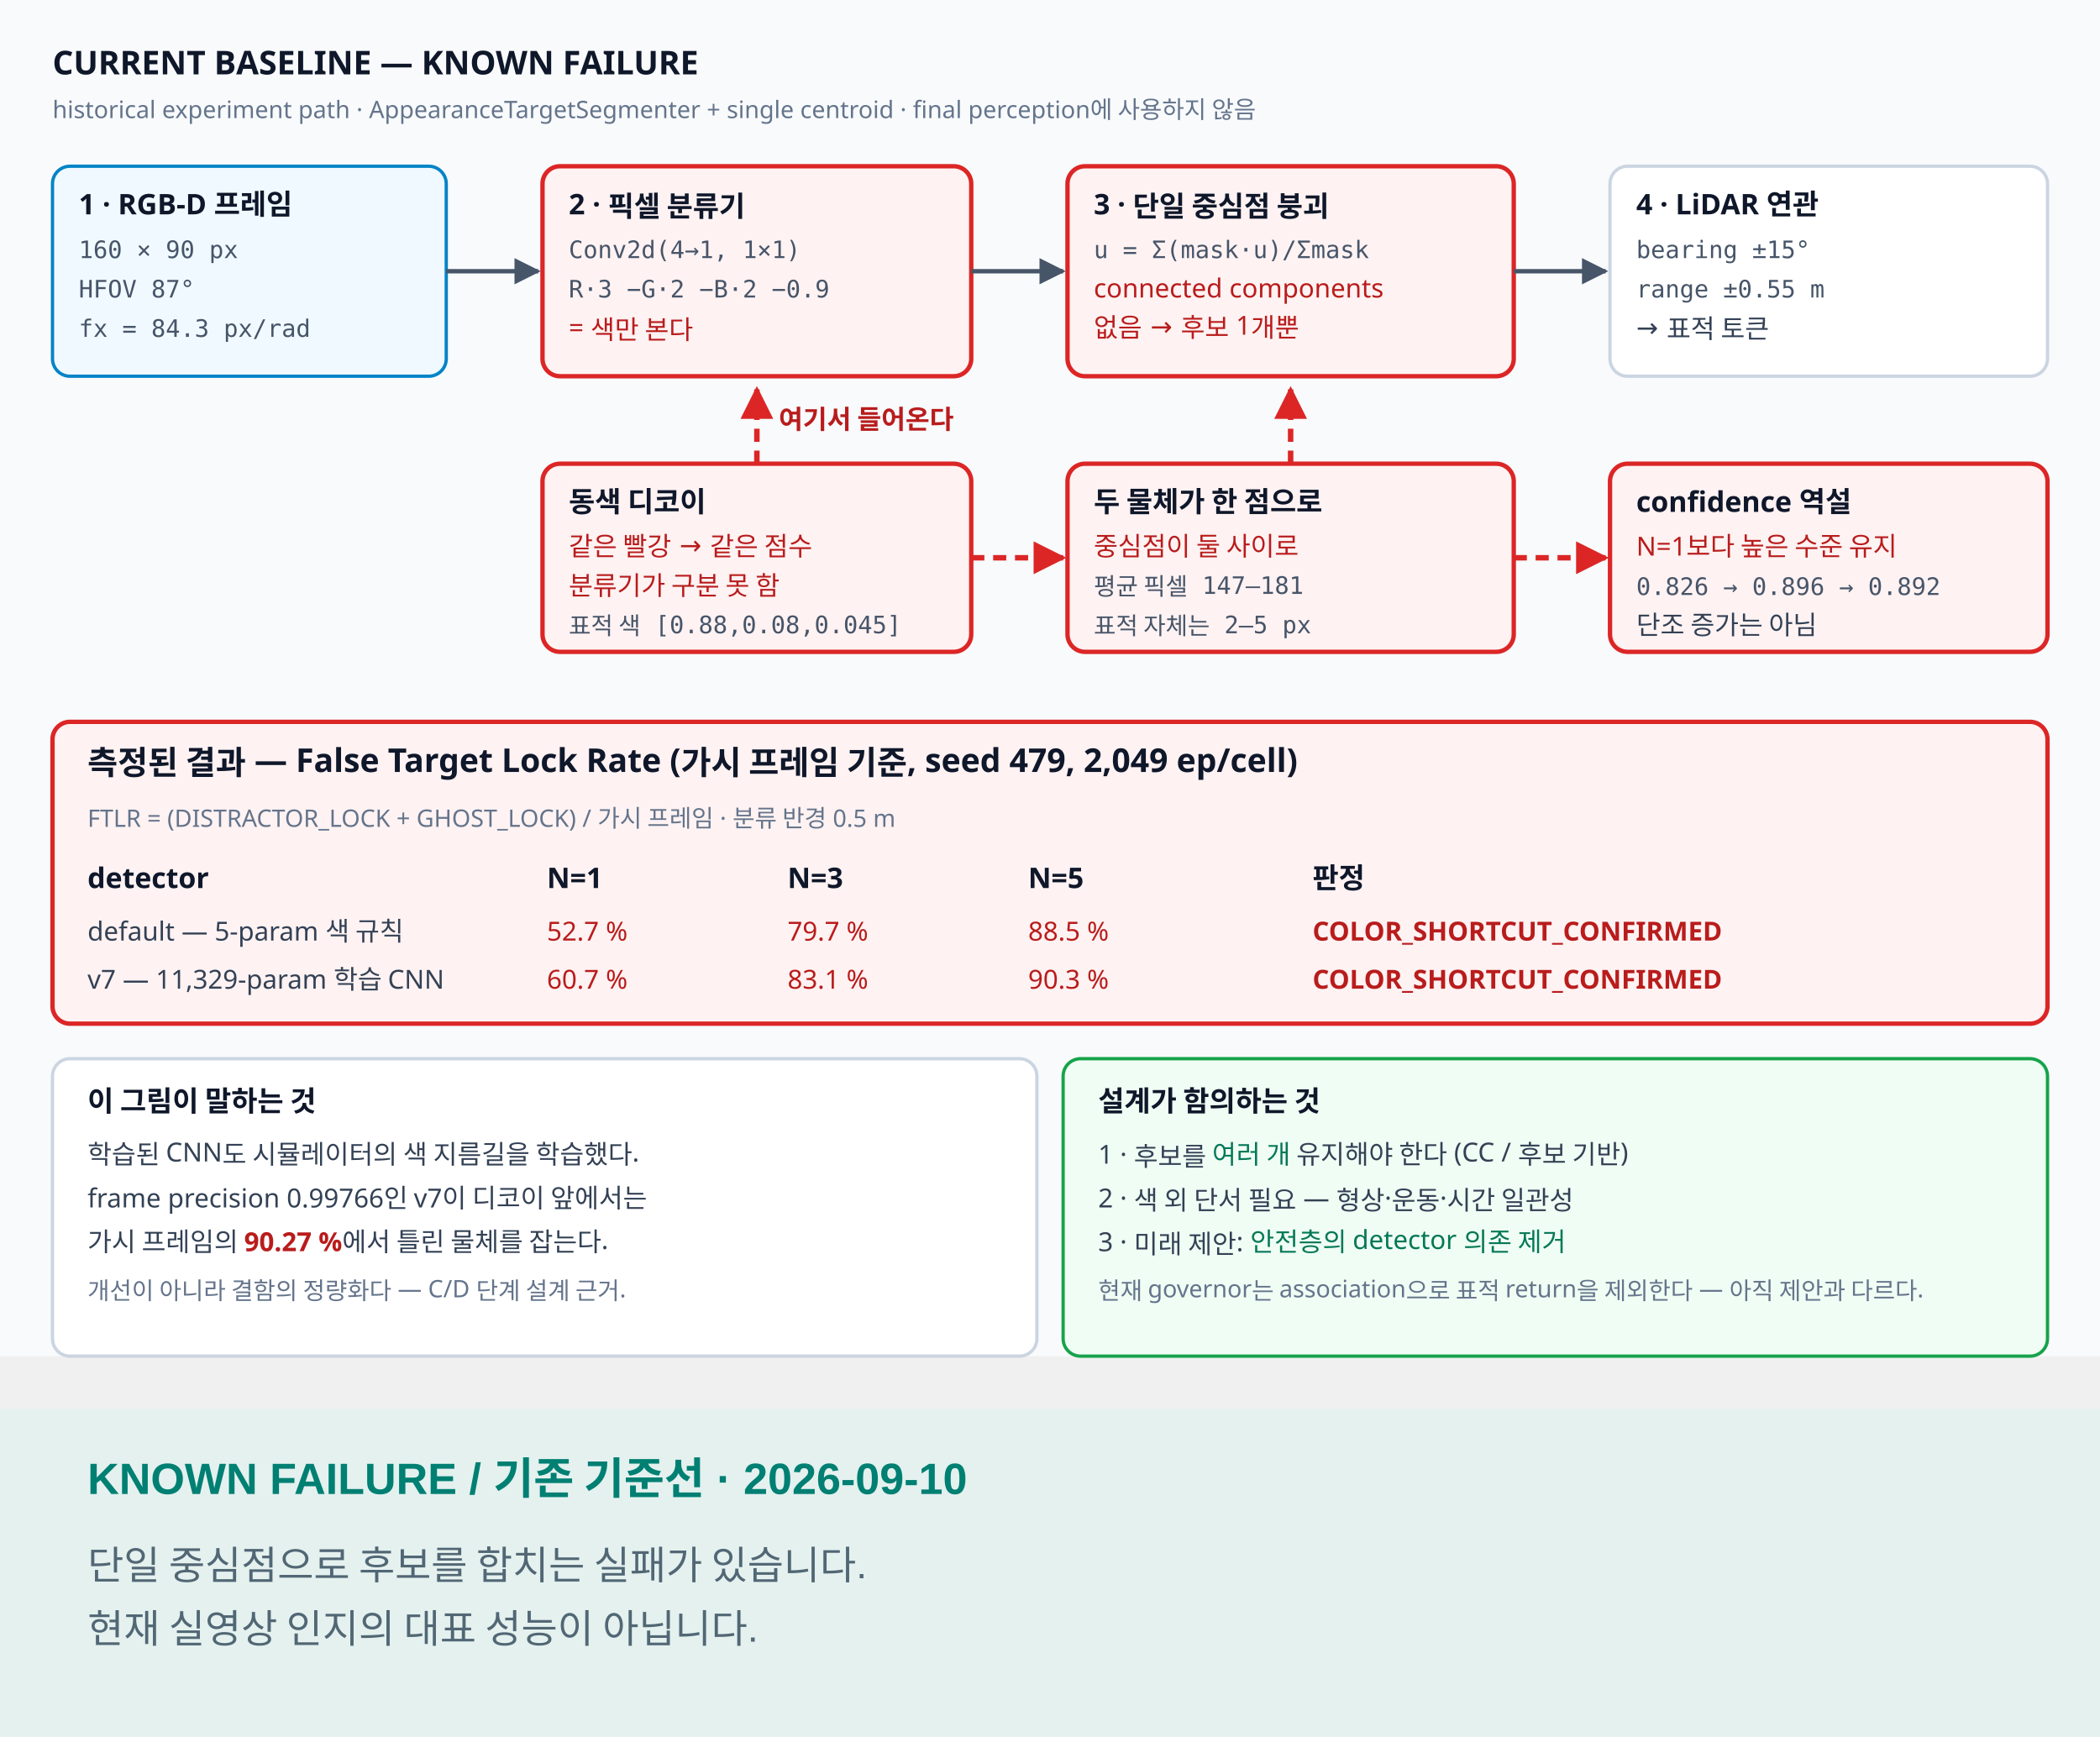
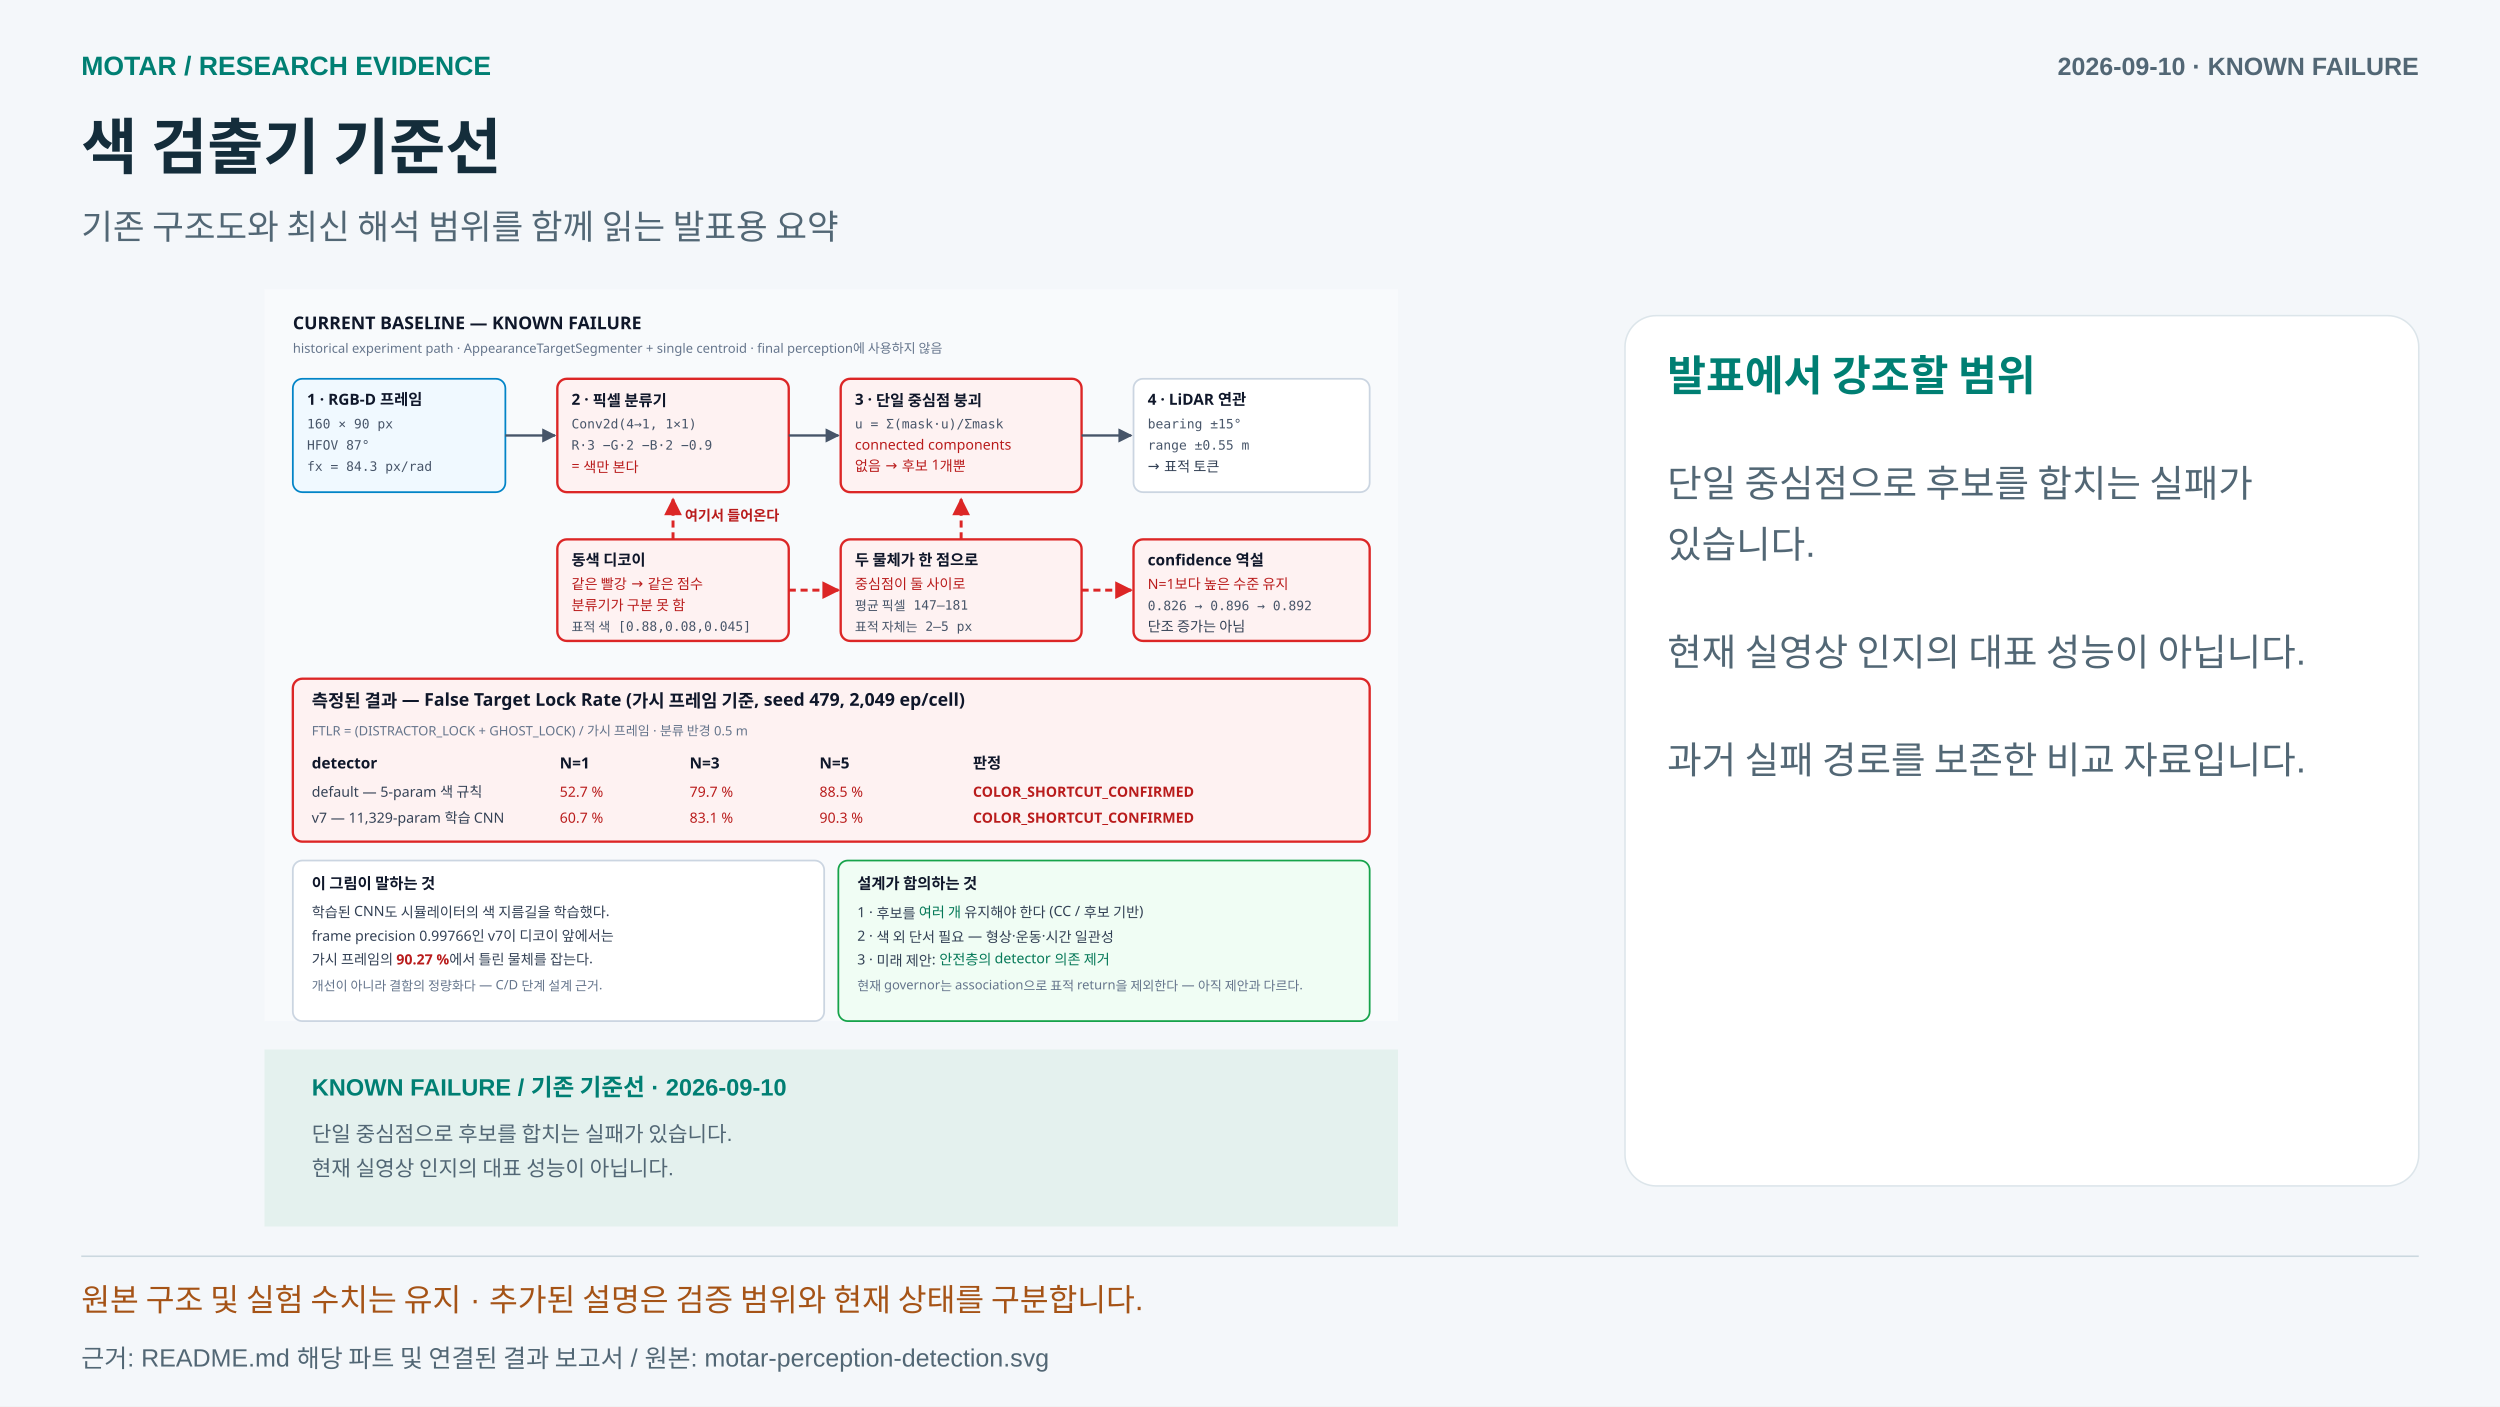
- <svg xmlns="http://www.w3.org/2000/svg" width="960" height="794" viewBox="0 0 960 794" role="img" aria-labelledby="context-title context-desc">
-   <svg viewBox="0 0 960 644" width="960" height="644" role="img" aria-labelledby="pTitle pDesc">
-     <style>
+ <svg xmlns="http://www.w3.org/2000/svg" width="1600" height="900" viewBox="0 0 1600 900" role="img" aria-labelledby="title desc">
+   <rect width="1600" height="900" fill="#f4f7fa" />
+   <g font-family="Arial, Noto Sans CJK KR, sans-serif">
+     <text x="52" y="48" font-size="17" fill="#007f73" font-weight="700" text-anchor="start">MOTAR / RESEARCH EVIDENCE</text>
+     <text x="1548" y="48" font-size="16" fill="#526775" font-weight="700" text-anchor="end">2026-09-10 · KNOWN FAILURE</text>
+     <text x="52" y="108" font-size="39" fill="#142d3b" font-weight="700" text-anchor="start">색 검출기 기준선</text>
+     <text x="52" y="153" font-size="22" fill="#526775" font-weight="400" text-anchor="start">기존 구조도와 최신 해석 범위를 함께 읽는 발표용 요약</text>
+     <svg x="52" y="185" width="960" height="600" viewBox="0 0 960 794" role="img" aria-labelledby="context-title context-desc">
+       <svg viewBox="0 0 960 644" width="960" height="644" role="img" aria-labelledby="pTitle pDesc">
+         <style>
    .t   { font: 600 15px system-ui, sans-serif; fill: #0f172a; }
    .h   { font: 700 13px system-ui, sans-serif; fill: #0f172a; }
    .b   { font: 12px system-ui, sans-serif; fill: #334155; }
    .m   { font: 11px ui-monospace, monospace; fill: #475569; }
    .bad { font: 700 12px system-ui, sans-serif; fill: #b91c1c; }
    .badb{ font: 12px system-ui, sans-serif; fill: #b91c1c; }
    .ok  { font: 12px system-ui, sans-serif; fill: #047857; }
    .cap { font: 11px system-ui, sans-serif; fill: #64748b; }
    .box { fill: #ffffff; stroke: #cbd5e1; stroke-width: 1.5; rx: 8; }
    .boxbad { fill: #fef2f2; stroke: #dc2626; stroke-width: 2; rx: 8; }
    .boxin  { fill: #f0f9ff; stroke: #0284c7; stroke-width: 1.5; rx: 8; }
    .boxout { fill: #f0fdf4; stroke: #16a34a; stroke-width: 1.5; rx: 8; }
    .ar  { stroke: #475569; stroke-width: 2; fill: none; marker-end: url(#a); }
    .arbad { stroke: #dc2626; stroke-width: 2.5; fill: none; marker-end: url(#ab); stroke-dasharray: 6 4; }
  </style>
-     <defs>
-       <marker id="a" viewBox="0 0 10 10" refX="9" refY="5" markerWidth="6" markerHeight="6" orient="auto-start-reverse">
-         <path d="M0,0 L10,5 L0,10 z" fill="#475569" />
-       </marker>
-       <marker id="ab" viewBox="0 0 10 10" refX="9" refY="5" markerWidth="6" markerHeight="6" orient="auto-start-reverse">
-         <path d="M0,0 L10,5 L0,10 z" fill="#dc2626" />
-       </marker>
-     </defs>
-     <rect width="960" height="620" fill="#f8fafc" />
-     <text x="24" y="34" class="t">CURRENT BASELINE — KNOWN FAILURE</text>
-     <text x="24" y="54" class="cap">historical experiment path · AppearanceTargetSegmenter + single centroid · final perception에 사용하지 않음</text>
-     <rect x="24" y="76" width="180" height="96" class="boxin" />
-     <text x="36" y="98" class="h">1 · RGB-D 프레임</text>
-     <text x="36" y="118" class="m">160 × 90 px</text>
-     <text x="36" y="136" class="m">HFOV 87°</text>
-     <text x="36" y="154" class="m">fx = 84.3 px/rad</text>
-     <path d="M204,124 L246,124" class="ar" />
-     <rect x="248" y="76" width="196" height="96" class="boxbad" />
-     <text x="260" y="98" class="h">2 · 픽셀 분류기</text>
-     <text x="260" y="118" class="m">Conv2d(4→1, 1×1)</text>
-     <text x="260" y="136" class="m">R·3 −G·2 −B·2 −0.9</text>
-     <text x="260" y="154" class="badb">= 색만 본다</text>
-     <path d="M444,124 L486,124" class="ar" />
-     <rect x="488" y="76" width="204" height="96" class="boxbad" />
-     <text x="500" y="98" class="h">3 · 단일 중심점 붕괴</text>
-     <text x="500" y="118" class="m">u = Σ(mask·u)/Σmask</text>
-     <text x="500" y="136" class="badb">connected components</text>
-     <text x="500" y="154" class="badb">없음 → 후보 1개뿐</text>
-     <path d="M692,124 L734,124" class="ar" />
-     <rect x="736" y="76" width="200" height="96" class="box" />
-     <text x="748" y="98" class="h">4 · LiDAR 연관</text>
-     <text x="748" y="118" class="m">bearing ±15°</text>
-     <text x="748" y="136" class="m">range ±0.55 m</text>
-     <text x="748" y="154" class="b">→ 표적 토큰</text>
-     <rect x="248" y="212" width="196" height="86" class="boxbad" />
-     <text x="260" y="234" class="h">동색 디코이</text>
-     <text x="260" y="254" class="badb">같은 빨강 → 같은 점수</text>
-     <text x="260" y="272" class="badb">분류기가 구분 못 함</text>
-     <text x="260" y="290" class="m">표적 색 [0.88,0.08,0.045]</text>
-     <path d="M346,212 L346,178" class="arbad" />
-     <text x="356" y="196" class="bad">여기서 들어온다</text>
-     <rect x="488" y="212" width="204" height="86" class="boxbad" />
-     <text x="500" y="234" class="h">두 물체가 한 점으로</text>
-     <text x="500" y="254" class="badb">중심점이 둘 사이로</text>
-     <text x="500" y="272" class="m">평균 픽셀 147–181</text>
-     <text x="500" y="290" class="m">표적 자체는 2–5 px</text>
-     <path d="M444,255 L486,255" class="arbad" />
-     <path d="M590,212 L590,178" class="arbad" />
-     <rect x="736" y="212" width="200" height="86" class="boxbad" />
-     <text x="748" y="234" class="h">confidence 역설</text>
-     <text x="748" y="254" class="badb">N=1보다 높은 수준 유지</text>
-     <text x="748" y="272" class="m">0.826 → 0.896 → 0.892</text>
-     <text x="748" y="290" class="b">단조 증가는 아님</text>
-     <path d="M692,255 L734,255" class="arbad" />
-     <rect x="24" y="330" width="912" height="138" class="boxbad" />
-     <text x="40" y="354" class="t">측정된 결과 — False Target Lock Rate (가시 프레임 기준, seed 479, 2,049 ep/cell)</text>
-     <text x="40" y="378" class="cap">FTLR = (DISTRACTOR_LOCK + GHOST_LOCK) / 가시 프레임 · 분류 반경 0.5 m</text>
-     <text x="40" y="406" class="h">detector</text>
-     <text x="250" y="406" class="h">N=1</text>
-     <text x="360" y="406" class="h">N=3</text>
-     <text x="470" y="406" class="h">N=5</text>
-     <text x="600" y="406" class="h">판정</text>
-     <text x="40" y="430" class="b">default — 5-param 색 규칙</text>
-     <text x="250" y="430" class="badb">52.7 %</text>
-     <text x="360" y="430" class="badb">79.7 %</text>
-     <text x="470" y="430" class="badb">88.5 %</text>
-     <text x="600" y="430" class="bad">COLOR_SHORTCUT_CONFIRMED</text>
-     <text x="40" y="452" class="b">v7 — 11,329-param 학습 CNN</text>
-     <text x="250" y="452" class="badb">60.7 %</text>
-     <text x="360" y="452" class="badb">83.1 %</text>
-     <text x="470" y="452" class="badb">90.3 %</text>
-     <text x="600" y="452" class="bad">COLOR_SHORTCUT_CONFIRMED</text>
-     <rect x="24" y="484" width="450" height="136" class="box" />
-     <text x="40" y="508" class="h">이 그림이 말하는 것</text>
-     <text x="40" y="532" class="b">학습된 CNN도 시뮬레이터의 색 지름길을 학습했다.</text>
-     <text x="40" y="552" class="b">frame precision 0.99766인 v7이 디코이 앞에서는</text>
-     <text x="40" y="572" class="b">가시 프레임의 <tspan class="bad">90.27 %</tspan>에서 틀린 물체를 잡는다.</text>
-     <text x="40" y="594" class="cap">개선이 아니라 결함의 정량화다 — C/D 단계 설계 근거.</text>
-     <rect x="486" y="484" width="450" height="136" class="boxout" />
-     <text x="502" y="508" class="h">설계가 함의하는 것</text>
-     <text x="502" y="532" class="b">1 · 후보를 <tspan class="ok">여러 개</tspan> 유지해야 한다 (CC / 후보 기반)</text>
-     <text x="502" y="552" class="b">2 · 색 외 단서 필요 — 형상·운동·시간 일관성</text>
-     <text x="502" y="572" class="b">3 · 미래 제안: <tspan class="ok">안전층의 detector 의존 제거</tspan>
-     </text>
-     <text x="502" y="594" class="cap">현재 governor는 association으로 표적 return을 제외한다 — 아직 제안과 다르다.</text>
-   </svg>
-   <rect y="644" width="960" height="150" fill="#e4f1ee" />
-   <g font-family="Arial, Noto Sans CJK KR, sans-serif">
-     <text x="40" y="683" font-size="20" fill="#007f73" font-weight="700">KNOWN FAILURE / 기존 기준선 · 2026-09-10</text>
-     <text x="40" y="722" font-size="18" fill="#526775">단일 중심점으로 후보를 합치는 실패가 있습니다.</text>
-     <text x="40" y="751" font-size="18" fill="#526775">현재 실영상 인지의 대표 성능이 아닙니다.</text>
+         <defs>
+           <marker id="a" viewBox="0 0 10 10" refX="9" refY="5" markerWidth="6" markerHeight="6" orient="auto-start-reverse">
+             <path d="M0,0 L10,5 L0,10 z" fill="#475569" />
+           </marker>
+           <marker id="ab" viewBox="0 0 10 10" refX="9" refY="5" markerWidth="6" markerHeight="6" orient="auto-start-reverse">
+             <path d="M0,0 L10,5 L0,10 z" fill="#dc2626" />
+           </marker>
+         </defs>
+         <rect width="960" height="620" fill="#f8fafc" />
+         <text x="24" y="34" class="t">CURRENT BASELINE — KNOWN FAILURE</text>
+         <text x="24" y="54" class="cap">historical experiment path · AppearanceTargetSegmenter + single centroid · final perception에 사용하지 않음</text>
+         <rect x="24" y="76" width="180" height="96" class="boxin" />
+         <text x="36" y="98" class="h">1 · RGB-D 프레임</text>
+         <text x="36" y="118" class="m">160 × 90 px</text>
+         <text x="36" y="136" class="m">HFOV 87°</text>
+         <text x="36" y="154" class="m">fx = 84.3 px/rad</text>
+         <path d="M204,124 L246,124" class="ar" />
+         <rect x="248" y="76" width="196" height="96" class="boxbad" />
+         <text x="260" y="98" class="h">2 · 픽셀 분류기</text>
+         <text x="260" y="118" class="m">Conv2d(4→1, 1×1)</text>
+         <text x="260" y="136" class="m">R·3 −G·2 −B·2 −0.9</text>
+         <text x="260" y="154" class="badb">= 색만 본다</text>
+         <path d="M444,124 L486,124" class="ar" />
+         <rect x="488" y="76" width="204" height="96" class="boxbad" />
+         <text x="500" y="98" class="h">3 · 단일 중심점 붕괴</text>
+         <text x="500" y="118" class="m">u = Σ(mask·u)/Σmask</text>
+         <text x="500" y="136" class="badb">connected components</text>
+         <text x="500" y="154" class="badb">없음 → 후보 1개뿐</text>
+         <path d="M692,124 L734,124" class="ar" />
+         <rect x="736" y="76" width="200" height="96" class="box" />
+         <text x="748" y="98" class="h">4 · LiDAR 연관</text>
+         <text x="748" y="118" class="m">bearing ±15°</text>
+         <text x="748" y="136" class="m">range ±0.55 m</text>
+         <text x="748" y="154" class="b">→ 표적 토큰</text>
+         <rect x="248" y="212" width="196" height="86" class="boxbad" />
+         <text x="260" y="234" class="h">동색 디코이</text>
+         <text x="260" y="254" class="badb">같은 빨강 → 같은 점수</text>
+         <text x="260" y="272" class="badb">분류기가 구분 못 함</text>
+         <text x="260" y="290" class="m">표적 색 [0.88,0.08,0.045]</text>
+         <path d="M346,212 L346,178" class="arbad" />
+         <text x="356" y="196" class="bad">여기서 들어온다</text>
+         <rect x="488" y="212" width="204" height="86" class="boxbad" />
+         <text x="500" y="234" class="h">두 물체가 한 점으로</text>
+         <text x="500" y="254" class="badb">중심점이 둘 사이로</text>
+         <text x="500" y="272" class="m">평균 픽셀 147–181</text>
+         <text x="500" y="290" class="m">표적 자체는 2–5 px</text>
+         <path d="M444,255 L486,255" class="arbad" />
+         <path d="M590,212 L590,178" class="arbad" />
+         <rect x="736" y="212" width="200" height="86" class="boxbad" />
+         <text x="748" y="234" class="h">confidence 역설</text>
+         <text x="748" y="254" class="badb">N=1보다 높은 수준 유지</text>
+         <text x="748" y="272" class="m">0.826 → 0.896 → 0.892</text>
+         <text x="748" y="290" class="b">단조 증가는 아님</text>
+         <path d="M692,255 L734,255" class="arbad" />
+         <rect x="24" y="330" width="912" height="138" class="boxbad" />
+         <text x="40" y="354" class="t">측정된 결과 — False Target Lock Rate (가시 프레임 기준, seed 479, 2,049 ep/cell)</text>
+         <text x="40" y="378" class="cap">FTLR = (DISTRACTOR_LOCK + GHOST_LOCK) / 가시 프레임 · 분류 반경 0.5 m</text>
+         <text x="40" y="406" class="h">detector</text>
+         <text x="250" y="406" class="h">N=1</text>
+         <text x="360" y="406" class="h">N=3</text>
+         <text x="470" y="406" class="h">N=5</text>
+         <text x="600" y="406" class="h">판정</text>
+         <text x="40" y="430" class="b">default — 5-param 색 규칙</text>
+         <text x="250" y="430" class="badb">52.7 %</text>
+         <text x="360" y="430" class="badb">79.7 %</text>
+         <text x="470" y="430" class="badb">88.5 %</text>
+         <text x="600" y="430" class="bad">COLOR_SHORTCUT_CONFIRMED</text>
+         <text x="40" y="452" class="b">v7 — 11,329-param 학습 CNN</text>
+         <text x="250" y="452" class="badb">60.7 %</text>
+         <text x="360" y="452" class="badb">83.1 %</text>
+         <text x="470" y="452" class="badb">90.3 %</text>
+         <text x="600" y="452" class="bad">COLOR_SHORTCUT_CONFIRMED</text>
+         <rect x="24" y="484" width="450" height="136" class="box" />
+         <text x="40" y="508" class="h">이 그림이 말하는 것</text>
+         <text x="40" y="532" class="b">학습된 CNN도 시뮬레이터의 색 지름길을 학습했다.</text>
+         <text x="40" y="552" class="b">frame precision 0.99766인 v7이 디코이 앞에서는</text>
+         <text x="40" y="572" class="b">가시 프레임의 <tspan class="bad">90.27 %</tspan>에서 틀린 물체를 잡는다.</text>
+         <text x="40" y="594" class="cap">개선이 아니라 결함의 정량화다 — C/D 단계 설계 근거.</text>
+         <rect x="486" y="484" width="450" height="136" class="boxout" />
+         <text x="502" y="508" class="h">설계가 함의하는 것</text>
+         <text x="502" y="532" class="b">1 · 후보를 <tspan class="ok">여러 개</tspan> 유지해야 한다 (CC / 후보 기반)</text>
+         <text x="502" y="552" class="b">2 · 색 외 단서 필요 — 형상·운동·시간 일관성</text>
+         <text x="502" y="572" class="b">3 · 미래 제안: <tspan class="ok">안전층의 detector 의존 제거</tspan>
+         </text>
+         <text x="502" y="594" class="cap">현재 governor는 association으로 표적 return을 제외한다 — 아직 제안과 다르다.</text>
+       </svg>
+       <rect y="644" width="960" height="150" fill="#e4f1ee" />
+       <g font-family="Arial, Noto Sans CJK KR, sans-serif">
+         <text x="40" y="683" font-size="20" fill="#007f73" font-weight="700">KNOWN FAILURE / 기존 기준선 · 2026-09-10</text>
+         <text x="40" y="722" font-size="18" fill="#526775">단일 중심점으로 후보를 합치는 실패가 있습니다.</text>
+         <text x="40" y="751" font-size="18" fill="#526775">현재 실영상 인지의 대표 성능이 아닙니다.</text>
+       </g>
+     </svg>
+     <rect x="1040" y="202" width="508" height="557" rx="20" fill="white" stroke="#dce5ea" />
+     <text x="1067" y="250" font-size="27" fill="#007f73" font-weight="700" text-anchor="start">발표에서 강조할 범위</text>
+     <text x="1067" y="318" font-size="24" fill="#526775" font-weight="400" text-anchor="start">단일 중심점으로 후보를 합치는 실패가</text>
+     <text x="1067" y="357" font-size="24" fill="#526775" font-weight="400" text-anchor="start">있습니다.</text>
+     <text x="1067" y="426" font-size="24" fill="#526775" font-weight="400" text-anchor="start">현재 실영상 인지의 대표 성능이 아닙니다.</text>
+     <text x="1067" y="495" font-size="24" fill="#526775" font-weight="400" text-anchor="start">과거 실패 경로를 보존한 비교 자료입니다.</text>
+     <path d="M52 804H1548" stroke="#cbd8df" />
+     <text x="52" y="839" font-size="20" fill="#a55316" font-weight="400" text-anchor="start">원본 구조 및 실험 수치는 유지 · 추가된 설명은 검증 범위와 현재 상태를 구분합니다.</text>
+     <text x="52" y="875" font-size="16" fill="#526775" font-weight="400" text-anchor="start">근거: README.md 해당 파트 및 연결된 결과 보고서 / 원본: motar-perception-detection.svg</text>
  </g>
</svg>
